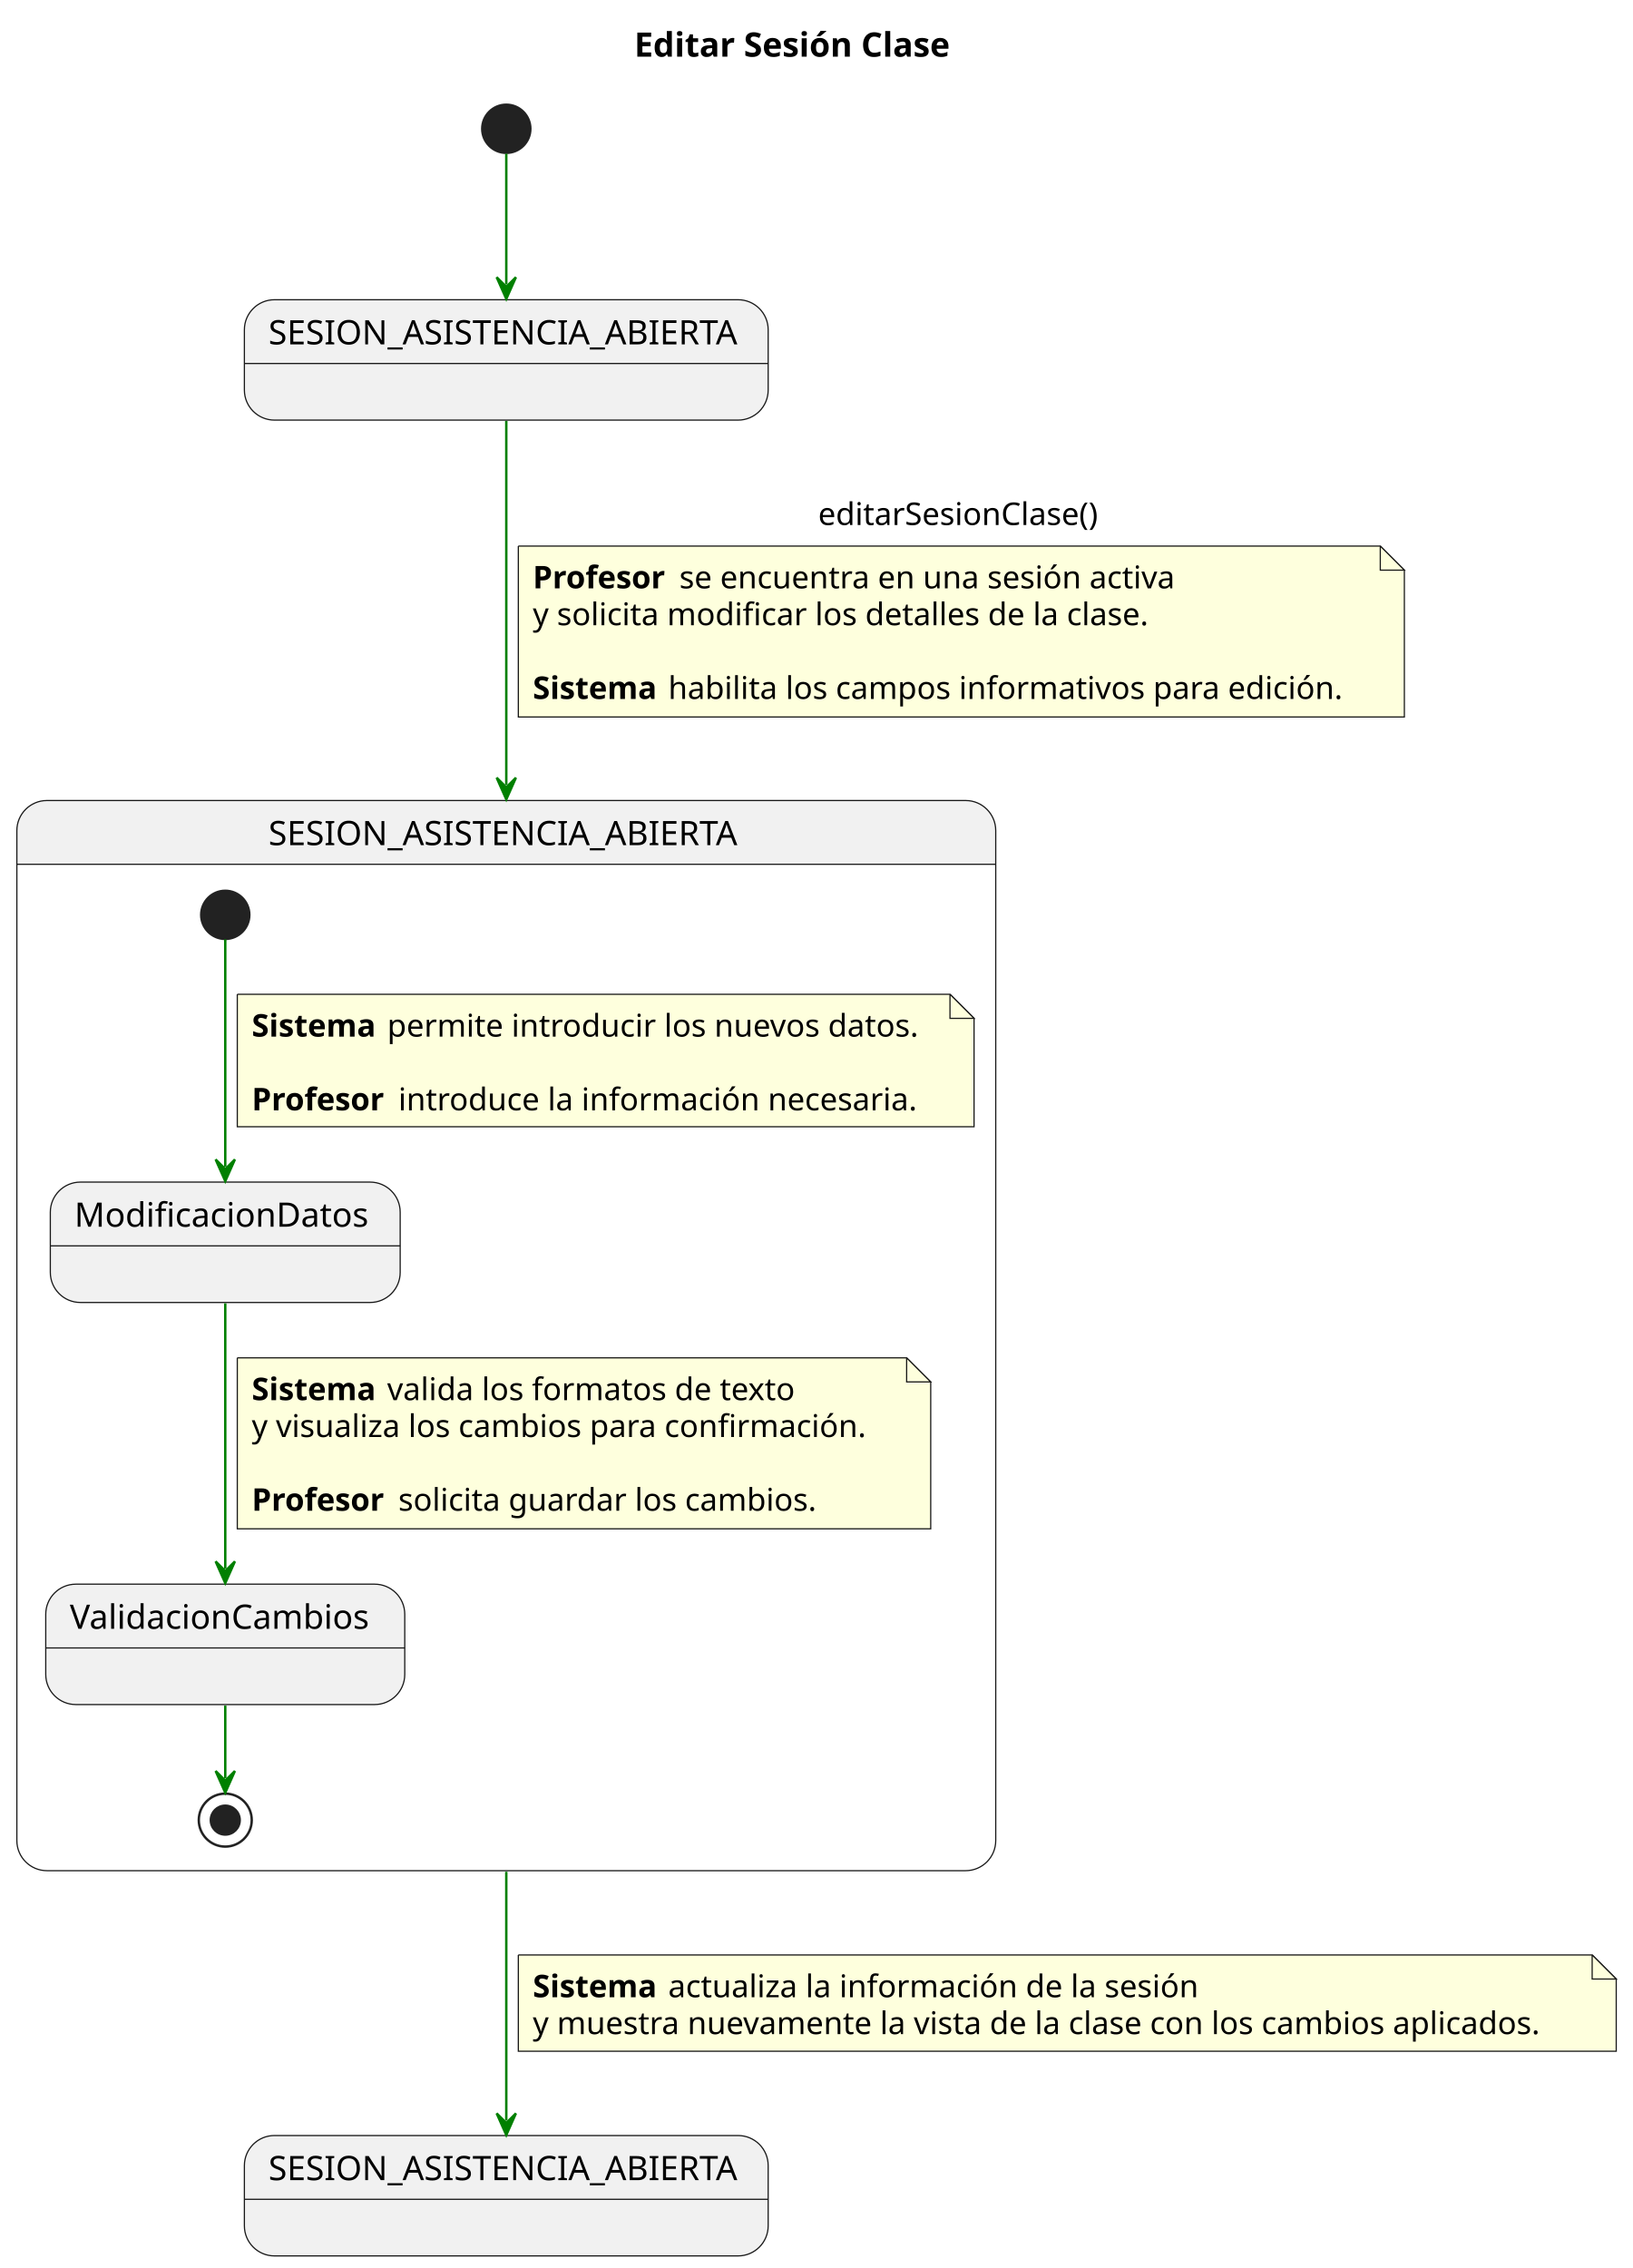
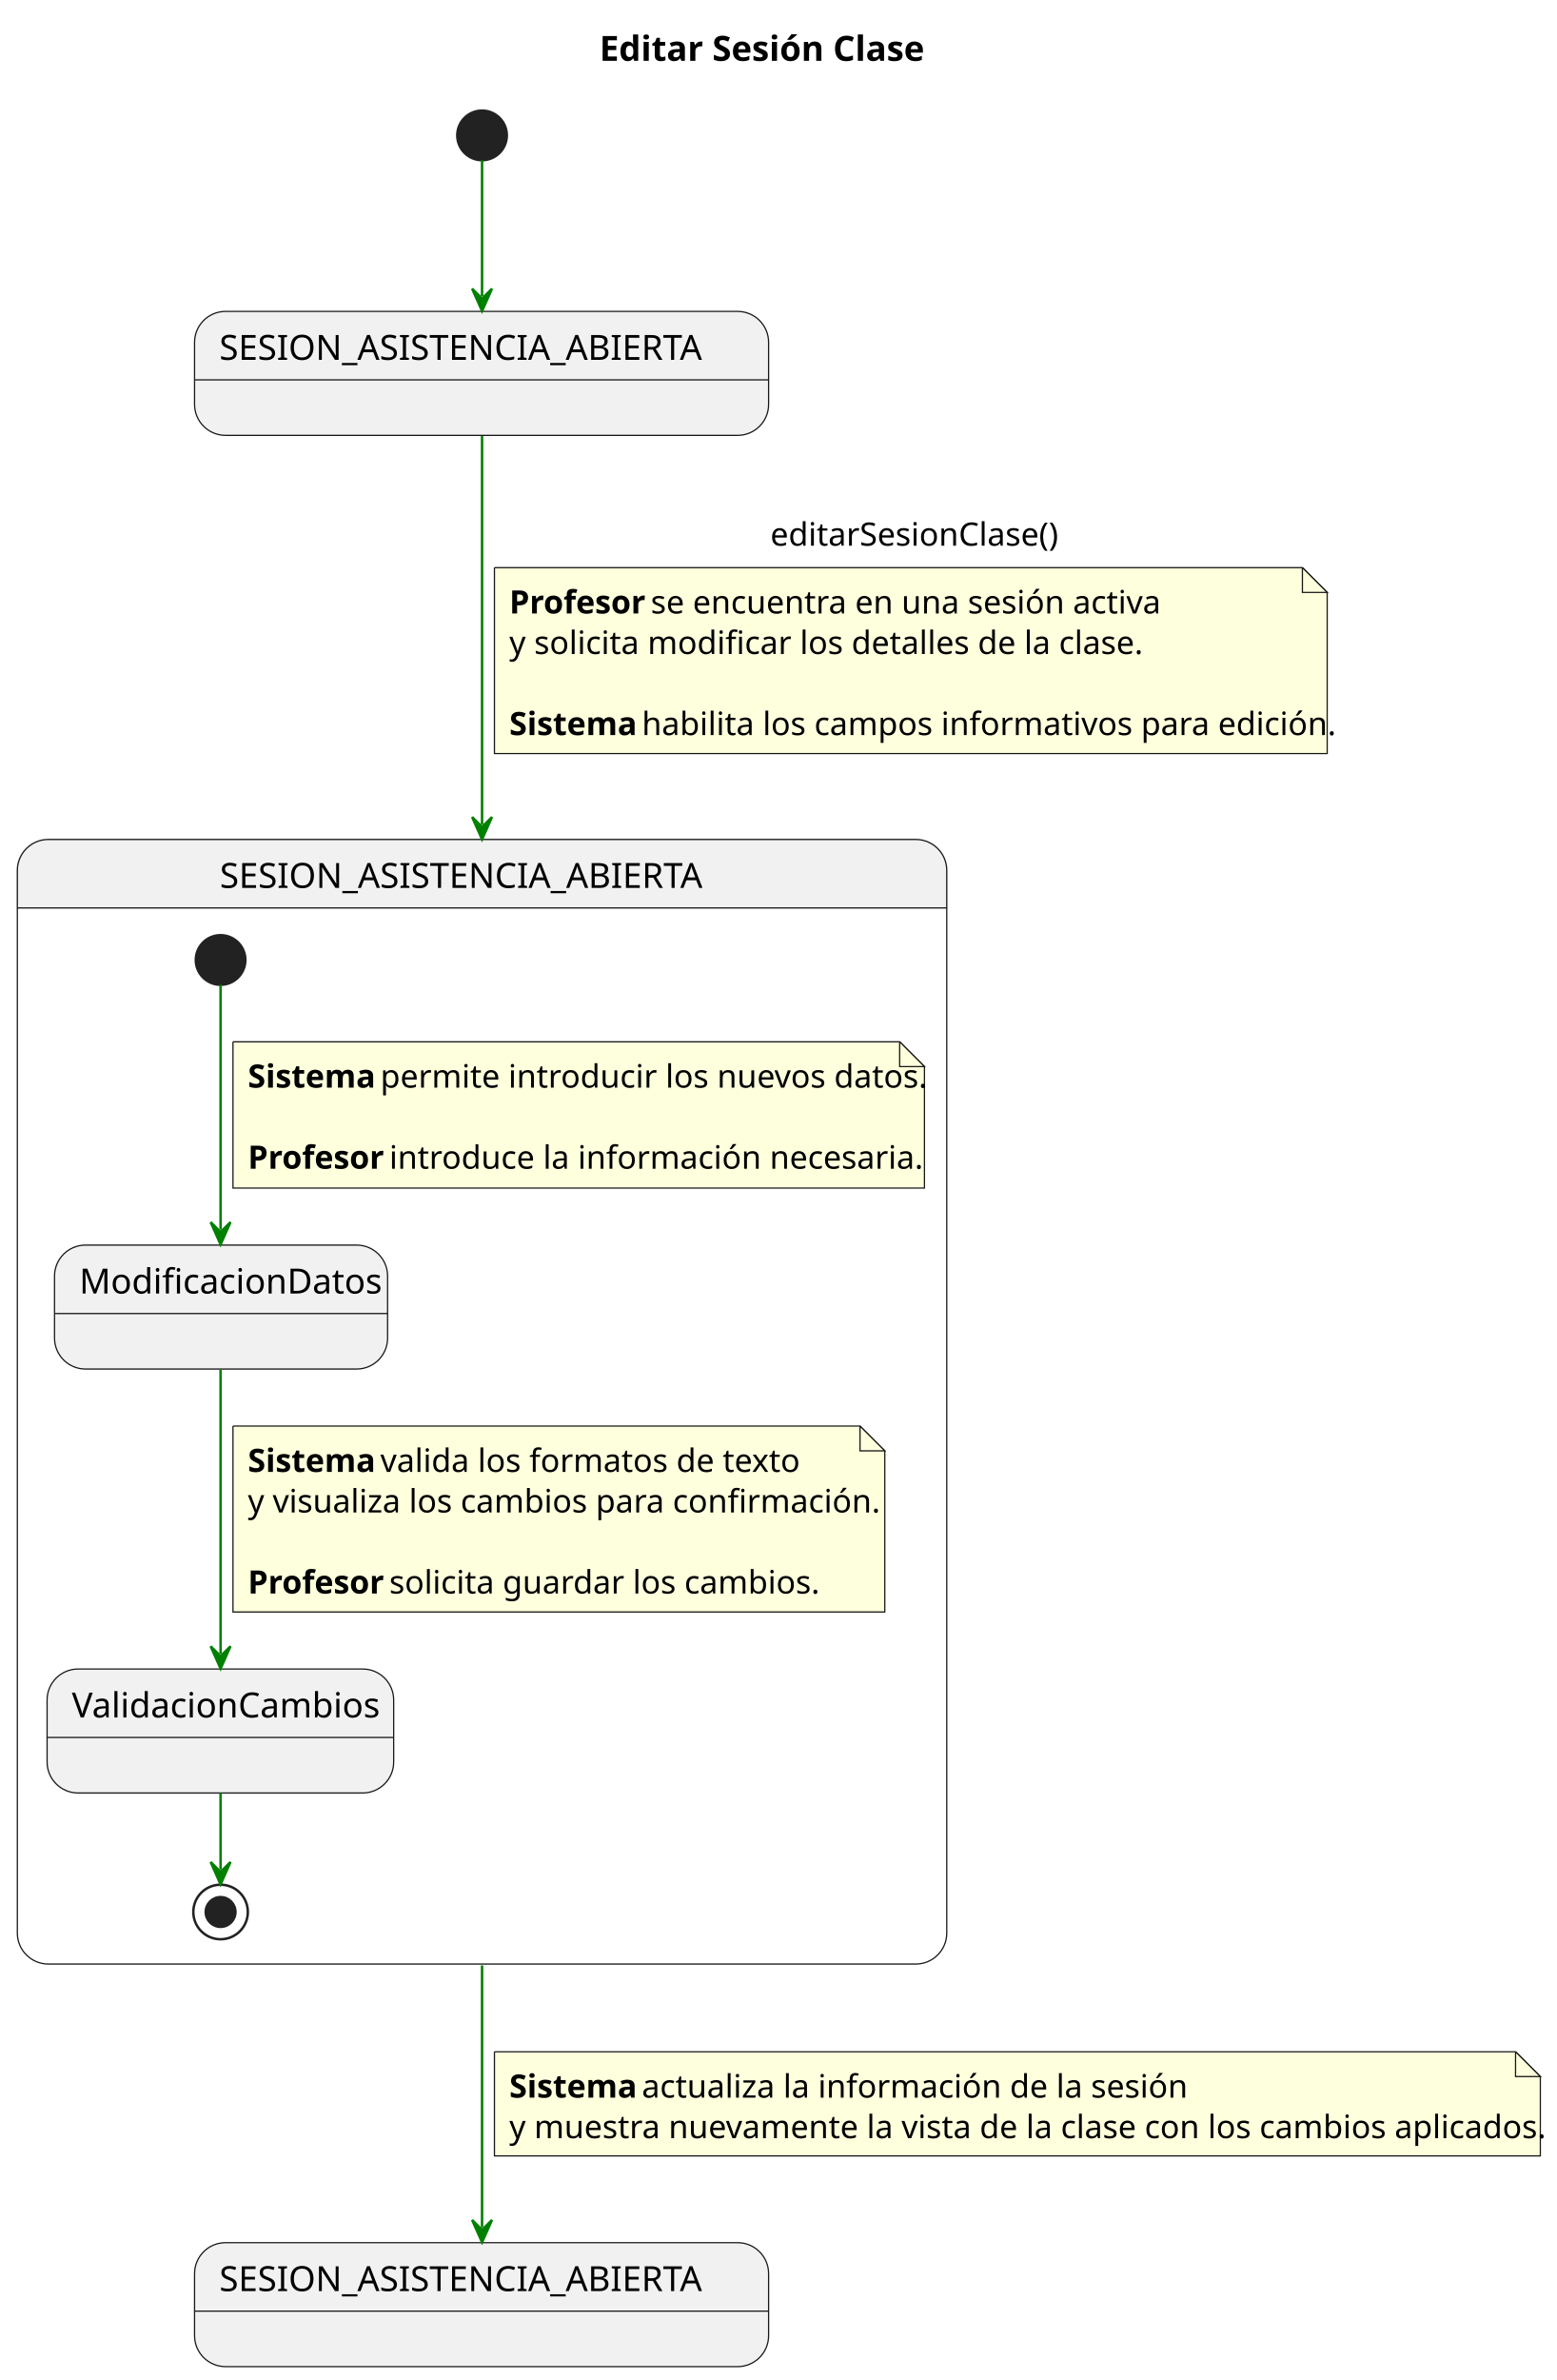
- <svg xmlns="http://www.w3.org/2000/svg" contentStyleType="text/css" data-diagram-type="STATE" height="942px" preserveAspectRatio="none" style="width:678px;height:942px;background:#FFFFFF;" version="1.1" viewBox="0 0 678 942" width="678px" zoomAndPan="magnify">
+ <svg xmlns="http://www.w3.org/2000/svg" contentStyleType="text/css" data-diagram-type="STATE" height="960px" preserveAspectRatio="none" style="width:628px;height:960px;background:#FFFFFF;" version="1.1" viewBox="0 0 628 960" width="628px" zoomAndPan="magnify">
  <defs />
  <g>
-     <g class="title" data-source-line="1">
-       <text fill="#000000" font-family="sans-serif" font-size="14" font-weight="bold" lengthAdjust="spacing" textLength="137.416" x="263.432" y="23.535">Editar Sesión Clase</text>
+     <text fill="#000000" font-family="sans-serif" font-size="14" font-weight="bold" lengthAdjust="spacing" textLength="130.717" x="241.892" y="24.533">Editar Sesión Clase</text>
+     <g id="SESION_ACTUAL_INICIAL">
+       <rect fill="#F1F1F1" height="50" rx="12.5" ry="12.5" style="stroke:#181818;stroke-width:0.5;" width="231.62" x="78.5" y="125.609" />
+       <line style="stroke:#181818;stroke-width:0.5;" x1="78.5" x2="310.12" y1="153.219" y2="153.219" />
+       <text fill="#000000" font-family="sans-serif" font-size="14" lengthAdjust="spacing" textLength="211.62" x="88.5" y="145.143">SESION_ASISTENCIA_ABIERTA</text>
    </g>
-     <g id="SESION_ACTUAL_INICIAL">
-       <rect fill="#F1F1F1" height="50" rx="12.5" ry="12.5" style="stroke:#181818;stroke-width:0.5;" width="217.552" x="101.5" y="124.488" />
-       <line style="stroke:#181818;stroke-width:0.5;" x1="101.5" x2="319.052" y1="150.977" y2="150.977" />
-       <text fill="#000000" font-family="sans-serif" font-size="14" lengthAdjust="spacing" textLength="197.552" x="111.5" y="143.023">SESION_ASISTENCIA_ABIERTA</text>
-     </g>
-     <path d="M19.5,332.488 L401.06,332.488 A12.5,12.5 0 0 1 413.56,344.988 L413.56,358.977 L7,358.977 L7,344.988 A12.5,12.5 0 0 1 19.5,332.488" fill="#F1F1F1" />
-     <rect fill="none" height="444.488" rx="12.5" ry="12.5" style="stroke:#181818;stroke-width:0.5;" width="406.56" x="7" y="332.488" />
-     <line style="stroke:#181818;stroke-width:0.5;" x1="7" x2="413.56" y1="358.977" y2="358.977" />
-     <text fill="#000000" font-family="sans-serif" font-size="14" lengthAdjust="spacing" textLength="197.552" x="111.504" y="351.023">SESION_ASISTENCIA_ABIERTA</text>
+     <path d="M19.5,338.609 L369.5,338.609 A12.5,12.5 0 0 1 382,351.109 L382,366.219 L7,366.219 L7,351.109 A12.5,12.5 0 0 1 19.5,338.609" fill="#F1F1F1" style="stroke:#F1F1F1;stroke-width:1;" />
+     <rect fill="none" height="453.609" rx="12.5" ry="12.5" style="stroke:#181818;stroke-width:0.5;" width="375" x="7" y="338.609" />
+     <line style="stroke:#181818;stroke-width:0.5;" x1="7" x2="382" y1="366.219" y2="366.219" />
+     <text fill="#000000" font-family="sans-serif" font-size="14" lengthAdjust="spacing" textLength="211.62" x="88.69" y="358.143">SESION_ASISTENCIA_ABIERTA</text>
    <g id="PROCESO_EDICION_COMP.ModificacionDatos">
-       <rect fill="#F1F1F1" height="50" rx="12.5" ry="12.5" style="stroke:#181818;stroke-width:0.5;" width="145.31" x="20.9" y="490.977" />
-       <line style="stroke:#181818;stroke-width:0.5;" x1="20.9" x2="166.21" y1="517.465" y2="517.465" />
-       <text fill="#000000" font-family="sans-serif" font-size="14" lengthAdjust="spacing" textLength="125.31" x="30.9" y="509.512">ModificacionDatos</text>
+       <rect fill="#F1F1F1" height="50" rx="12.5" ry="12.5" style="stroke:#181818;stroke-width:0.5;" width="134.386" x="22" y="502.219" />
+       <line style="stroke:#181818;stroke-width:0.5;" x1="22" x2="156.386" y1="529.828" y2="529.828" />
+       <text fill="#000000" font-family="sans-serif" font-size="14" lengthAdjust="spacing" textLength="114.386" x="32" y="521.752">ModificacionDatos</text>
    </g>
    <g id="PROCESO_EDICION_COMP.ValidacionCambios">
-       <rect fill="#F1F1F1" height="50" rx="12.5" ry="12.5" style="stroke:#181818;stroke-width:0.5;" width="149.11" x="19" y="657.977" />
-       <line style="stroke:#181818;stroke-width:0.5;" x1="19" x2="168.11" y1="684.465" y2="684.465" />
-       <text fill="#000000" font-family="sans-serif" font-size="14" lengthAdjust="spacing" textLength="129.11" x="29" y="676.512">ValidacionCambios</text>
+       <rect fill="#F1F1F1" height="50" rx="12.5" ry="12.5" style="stroke:#181818;stroke-width:0.5;" width="139.841" x="19" y="673.219" />
+       <line style="stroke:#181818;stroke-width:0.5;" x1="19" x2="158.841" y1="700.828" y2="700.828" />
+       <text fill="#000000" font-family="sans-serif" font-size="14" lengthAdjust="spacing" textLength="119.841" x="29" y="692.752">ValidacionCambios</text>
    </g>
-     <ellipse cx="93.56" cy="379.977" fill="#222222" rx="10" ry="10" style="stroke:#222222;stroke-width:1;" />
-     <ellipse cx="93.56" cy="755.977" fill="none" rx="11" ry="11" style="stroke:#222222;stroke-width:1;" />
-     <ellipse cx="93.56" cy="755.977" fill="#222222" rx="6" ry="6" style="stroke:#222222;stroke-width:1;" />
-     <g class="link" data-entity-1=".start.PROCESO_EDICION_COMP" data-entity-2="ModificacionDatos" data-source-line="23" data-uid="lnk6" id="link_.start.PROCESO_EDICION_COMP_ModificacionDatos">
-       <path d="M93.56,390.187 C93.56,410.647 93.56,454.447 93.56,484.577" fill="none" id="*start*PROCESO_EDICION_COMP-to-ModificacionDatos" style="stroke:#008000;stroke-width:1;" />
-       <polygon fill="#008000" points="93.56,490.577,97.56,481.577,93.56,485.577,89.56,481.577,93.56,490.577" style="stroke:#008000;stroke-width:1;" />
-       <path d="M98.56,412.977 L98.56,467.977 L404.56,467.977 L404.56,422.977 L394.56,412.977 L98.56,412.977" fill="#FEFFDD" style="stroke:#181818;stroke-width:0.5;" />
-       <path d="M394.56,412.977 L394.56,422.977 L404.56,422.977 L394.56,412.977" fill="#FEFFDD" style="stroke:#181818;stroke-width:0.5;" />
-       <text fill="#000000" font-family="sans-serif" font-size="13" font-weight="bold" lengthAdjust="spacing" textLength="52.14" x="104.56" y="430.545">Sistema</text>
-       <text fill="#000000" font-family="sans-serif" font-size="13" lengthAdjust="spacing" textLength="229.214" x="160.813" y="430.545">permite introducir los nuevos datos.</text>
-       <text fill="#000000" font-family="sans-serif" font-size="13" lengthAdjust="spacing" textLength="4.113" x="104.56" y="445.856"> </text>
-       <text fill="#000000" font-family="sans-serif" font-size="13" font-weight="bold" lengthAdjust="spacing" textLength="56.754" x="104.56" y="461.166">Profesor</text>
-       <text fill="#000000" font-family="sans-serif" font-size="13" lengthAdjust="spacing" textLength="222.504" x="165.428" y="461.166">introduce la información necesaria.</text>
+     <ellipse cx="89" cy="387.219" fill="#222222" rx="10" ry="10" style="stroke:#222222;stroke-width:1;" />
+     <ellipse cx="89" cy="771.219" fill="none" rx="11" ry="11" style="stroke:#222222;stroke-width:1;" />
+     <ellipse cx="89" cy="771.219" fill="#222222" rx="6" ry="6" style="stroke:#222222;stroke-width:1;" />
+     <g class="link" data-entity-1="*start*PROCESO_EDICION_COMP" data-entity-2="ModificacionDatos" data-source-line="23" data-uid="lnk6" id="link_*start*PROCESO_EDICION_COMP_ModificacionDatos">
+       <path d="M89,397.269 C89,418.259 89,464.809 89,495.969" fill="none" id="*start*PROCESO_EDICION_COMP-to-ModificacionDatos" style="stroke:#008000;stroke-width:1;" />
+       <polygon fill="#008000" points="89,501.969,93,492.969,89,496.969,85,492.969,89,501.969" style="stroke:#008000;stroke-width:1;" />
+       <path d="M94,420.219 L94,479.219 L373,479.219 L373,430.219 L363,420.219 L94,420.219" fill="#FEFFDD" style="stroke:#181818;stroke-width:0.5;" />
+       <path d="M363,420.219 L363,430.219 L373,430.219 L363,420.219" fill="#FEFFDD" style="stroke:#181818;stroke-width:0.5;" />
+       <text fill="#000000" font-family="sans-serif" font-size="13" font-weight="bold" lengthAdjust="spacing" textLength="49.861" x="100" y="438.714">Sistema</text>
+       <text fill="#000000" font-family="sans-serif" font-size="13" lengthAdjust="spacing" textLength="205.213" x="153.473" y="438.714">permite introducir los nuevos datos.</text>
+       <text fill="#000000" font-family="sans-serif" font-size="13" lengthAdjust="spacing" textLength="3.612" x="100" y="455.065"> </text>
+       <text fill="#000000" font-family="sans-serif" font-size="13" font-weight="bold" lengthAdjust="spacing" textLength="53.46" x="100" y="471.417">Profesor</text>
+       <text fill="#000000" font-family="sans-serif" font-size="13" lengthAdjust="spacing" textLength="201.608" x="157.072" y="471.417">introduce la información necesaria.</text>
    </g>
    <g class="link" data-entity-1="ModificacionDatos" data-entity-2="ValidacionCambios" data-source-line="30" data-uid="lnk7" id="link_ModificacionDatos_ValidacionCambios">
-       <path d="M93.56,541.327 C93.56,572.517 93.56,620.287 93.56,651.527" fill="none" id="ModificacionDatos-to-ValidacionCambios" style="stroke:#008000;stroke-width:1;" />
-       <polygon fill="#008000" points="93.56,657.527,97.56,648.527,93.56,652.527,89.56,648.527,93.56,657.527" style="stroke:#008000;stroke-width:1;" />
-       <path d="M98.56,563.977 L98.56,634.977 L386.56,634.977 L386.56,573.977 L376.56,563.977 L98.56,563.977" fill="#FEFFDD" style="stroke:#181818;stroke-width:0.5;" />
-       <path d="M376.56,563.977 L376.56,573.977 L386.56,573.977 L376.56,563.977" fill="#FEFFDD" style="stroke:#181818;stroke-width:0.5;" />
-       <text fill="#000000" font-family="sans-serif" font-size="13" font-weight="bold" lengthAdjust="spacing" textLength="52.14" x="104.56" y="581.545">Sistema</text>
-       <text fill="#000000" font-family="sans-serif" font-size="13" lengthAdjust="spacing" textLength="176.833" x="160.813" y="581.545">valida los formatos de texto</text>
-       <text fill="#000000" font-family="sans-serif" font-size="13" lengthAdjust="spacing" textLength="267.09" x="104.56" y="596.856">y visualiza los cambios para confirmación.</text>
-       <text fill="#000000" font-family="sans-serif" font-size="13" lengthAdjust="spacing" textLength="4.113" x="104.56" y="612.166"> </text>
-       <text fill="#000000" font-family="sans-serif" font-size="13" font-weight="bold" lengthAdjust="spacing" textLength="56.754" x="104.56" y="627.477">Profesor</text>
-       <text fill="#000000" font-family="sans-serif" font-size="13" lengthAdjust="spacing" textLength="181.289" x="165.428" y="627.477">solicita guardar los cambios.</text>
+       <path d="M89,552.429 C89,584.559 89,634.949 89,667.049" fill="none" id="ModificacionDatos-to-ValidacionCambios" style="stroke:#008000;stroke-width:1;" />
+       <polygon fill="#008000" points="89,673.049,93,664.049,89,668.049,85,664.049,89,673.049" style="stroke:#008000;stroke-width:1;" />
+       <path d="M94,575.219 L94,650.219 L357,650.219 L357,585.219 L347,575.219 L94,575.219" fill="#FEFFDD" style="stroke:#181818;stroke-width:0.5;" />
+       <path d="M347,575.219 L347,585.219 L357,585.219 L347,575.219" fill="#FEFFDD" style="stroke:#181818;stroke-width:0.5;" />
+       <text fill="#000000" font-family="sans-serif" font-size="13" font-weight="bold" lengthAdjust="spacing" textLength="49.861" x="100" y="593.714">Sistema</text>
+       <text fill="#000000" font-family="sans-serif" font-size="13" lengthAdjust="spacing" textLength="158.247" x="153.473" y="593.714">valida los formatos de texto</text>
+       <text fill="#000000" font-family="sans-serif" font-size="13" lengthAdjust="spacing" textLength="242.766" x="100" y="610.065">y visualiza los cambios para confirmación.</text>
+       <text fill="#000000" font-family="sans-serif" font-size="13" lengthAdjust="spacing" textLength="3.612" x="100" y="626.417"> </text>
+       <text fill="#000000" font-family="sans-serif" font-size="13" font-weight="bold" lengthAdjust="spacing" textLength="53.46" x="100" y="642.769">Profesor</text>
+       <text fill="#000000" font-family="sans-serif" font-size="13" lengthAdjust="spacing" textLength="164.017" x="157.072" y="642.769">solicita guardar los cambios.</text>
    </g>
-     <g class="link" data-entity-1="ValidacionCambios" data-entity-2=".end.PROCESO_EDICION_COMP" data-source-line="38" data-uid="lnk9" id="link_ValidacionCambios_.end.PROCESO_EDICION_COMP">
-       <path d="M93.56,708.407 C93.56,720.767 93.56,729.107 93.56,738.577" fill="none" id="ValidacionCambios-to-*end*PROCESO_EDICION_COMP" style="stroke:#008000;stroke-width:1;" />
-       <polygon fill="#008000" points="93.56,744.577,97.56,735.577,93.56,739.577,89.56,735.577,93.56,744.577" style="stroke:#008000;stroke-width:1;" />
+     <g class="link" data-entity-1="ValidacionCambios" data-entity-2="*end*PROCESO_EDICION_COMP" data-source-line="38" data-uid="lnk9" id="link_ValidacionCambios_*end*PROCESO_EDICION_COMP">
+       <path d="M89,723.259 C89,735.809 89,744.499 89,754.069" fill="none" id="ValidacionCambios-to-*end*PROCESO_EDICION_COMP" style="stroke:#008000;stroke-width:1;" />
+       <polygon fill="#008000" points="89,760.069,93,751.069,89,755.069,85,751.069,89,760.069" style="stroke:#008000;stroke-width:1;" />
    </g>
    <g id="SESION_ACTUAL_FINAL">
-       <rect fill="#F1F1F1" height="50" rx="12.5" ry="12.5" style="stroke:#181818;stroke-width:0.5;" width="217.552" x="101.5" y="886.978" />
-       <line style="stroke:#181818;stroke-width:0.5;" x1="101.5" x2="319.052" y1="913.467" y2="913.467" />
-       <text fill="#000000" font-family="sans-serif" font-size="14" lengthAdjust="spacing" textLength="197.552" x="111.5" y="905.513">SESION_ASISTENCIA_ABIERTA</text>
+       <rect fill="#F1F1F1" height="50" rx="12.5" ry="12.5" style="stroke:#181818;stroke-width:0.5;" width="231.62" x="78.5" y="904.609" />
+       <line style="stroke:#181818;stroke-width:0.5;" x1="78.5" x2="310.12" y1="932.219" y2="932.219" />
+       <text fill="#000000" font-family="sans-serif" font-size="14" lengthAdjust="spacing" textLength="211.62" x="88.5" y="924.143">SESION_ASISTENCIA_ABIERTA</text>
    </g>
-     <ellipse cx="210.28" cy="53.488" fill="#222222" rx="10" ry="10" style="stroke:#222222;stroke-width:1;" />
-     <g class="link" data-entity-1=".start." data-entity-2="SESION_ACTUAL_INICIAL" data-source-line="8" data-uid="lnk3" id="link_.start._SESION_ACTUAL_INICIAL">
-       <path d="M210.28,63.848 C210.28,77.778 210.28,98.448 210.28,118.138" fill="none" id="*start*-to-SESION_ACTUAL_INICIAL" style="stroke:#008000;stroke-width:1;" />
-       <polygon fill="#008000" points="210.28,124.138,214.28,115.138,210.28,119.138,206.28,115.138,210.28,124.138" style="stroke:#008000;stroke-width:1;" />
+     <ellipse cx="194.5" cy="54.609" fill="#222222" rx="10" ry="10" style="stroke:#222222;stroke-width:1;" />
+     <g class="link" data-entity-1="*start*" data-entity-2="SESION_ACTUAL_INICIAL" data-source-line="8" data-uid="lnk3" id="link_*start*_SESION_ACTUAL_INICIAL">
+       <path d="M194.5,64.619 C194.5,78.499 194.5,99.579 194.5,119.449" fill="none" id="*start*-to-SESION_ACTUAL_INICIAL" style="stroke:#008000;stroke-width:1;" />
+       <polygon fill="#008000" points="194.5,125.449,198.5,116.449,194.5,120.449,190.5,116.449,194.5,125.449" style="stroke:#008000;stroke-width:1;" />
    </g>
    <g class="link" data-entity-1="SESION_ACTUAL_INICIAL" data-entity-2="PROCESO_EDICION_COMP" data-source-line="10" data-uid="lnk4" id="link_SESION_ACTUAL_INICIAL_PROCESO_EDICION_COMP">
-       <path d="M210.28,174.808 C210.28,207.328 210.28,262.318 210.28,326.018" fill="none" id="SESION_ACTUAL_INICIAL-to-PROCESO_EDICION_COMP" style="stroke:#008000;stroke-width:1;" />
-       <polygon fill="#008000" points="210.28,332.018,214.28,323.018,210.28,327.018,206.28,323.018,210.28,332.018" style="stroke:#008000;stroke-width:1;" />
-       <text fill="#000000" font-family="sans-serif" font-size="13" lengthAdjust="spacing" textLength="119.482" x="339.797" y="218.057">editarSesionClase()</text>
-       <path d="M215.28,226.799 L215.28,297.799 L583.28,297.799 L583.28,236.799 L573.28,226.799 L215.28,226.799" fill="#FEFFDD" style="stroke:#181818;stroke-width:0.5;" />
-       <path d="M573.28,226.799 L573.28,236.799 L583.28,236.799 L573.28,226.799" fill="#FEFFDD" style="stroke:#181818;stroke-width:0.5;" />
-       <text fill="#000000" font-family="sans-serif" font-size="13" font-weight="bold" lengthAdjust="spacing" textLength="56.754" x="221.28" y="244.367">Profesor</text>
-       <text fill="#000000" font-family="sans-serif" font-size="13" lengthAdjust="spacing" textLength="212.443" x="282.148" y="244.367">se encuentra en una sesión activa</text>
-       <text fill="#000000" font-family="sans-serif" font-size="13" lengthAdjust="spacing" textLength="269.09" x="221.28" y="259.678">y solicita modificar los detalles de la clase.</text>
-       <text fill="#000000" font-family="sans-serif" font-size="13" lengthAdjust="spacing" textLength="4.113" x="221.28" y="274.988"> </text>
-       <text fill="#000000" font-family="sans-serif" font-size="13" font-weight="bold" lengthAdjust="spacing" textLength="52.14" x="221.28" y="290.299">Sistema</text>
-       <text fill="#000000" font-family="sans-serif" font-size="13" lengthAdjust="spacing" textLength="291.262" x="277.533" y="290.299">habilita los campos informativos para edición.</text>
+       <path d="M194.5,175.899 C194.5,209.229 194.5,266.559 194.5,332.569" fill="none" id="SESION_ACTUAL_INICIAL-to-PROCESO_EDICION_COMP" style="stroke:#008000;stroke-width:1;" />
+       <polygon fill="#008000" points="194.5,338.569,198.5,329.569,194.5,333.569,190.5,329.569,194.5,338.569" style="stroke:#008000;stroke-width:1;" />
+       <text fill="#000000" font-family="sans-serif" font-size="13" lengthAdjust="spacing" textLength="114.163" x="310.804" y="220.105">editarSesionClase()</text>
+       <path d="M199.5,228.961 L199.5,303.961 L535.5,303.961 L535.5,238.961 L525.5,228.961 L199.5,228.961" fill="#FEFFDD" style="stroke:#181818;stroke-width:0.5;" />
+       <path d="M525.5,228.961 L525.5,238.961 L535.5,238.961 L525.5,228.961" fill="#FEFFDD" style="stroke:#181818;stroke-width:0.5;" />
+       <text fill="#000000" font-family="sans-serif" font-size="13" font-weight="bold" lengthAdjust="spacing" textLength="53.46" x="205.5" y="247.456">Profesor</text>
+       <text fill="#000000" font-family="sans-serif" font-size="13" lengthAdjust="spacing" textLength="197.298" x="262.572" y="247.456">se encuentra en una sesión activa</text>
+       <text fill="#000000" font-family="sans-serif" font-size="13" lengthAdjust="spacing" textLength="244.22" x="205.5" y="263.808">y solicita modificar los detalles de la clase.</text>
+       <text fill="#000000" font-family="sans-serif" font-size="13" lengthAdjust="spacing" textLength="3.612" x="205.5" y="280.159"> </text>
+       <text fill="#000000" font-family="sans-serif" font-size="13" font-weight="bold" lengthAdjust="spacing" textLength="49.861" x="205.5" y="296.511">Sistema</text>
+       <text fill="#000000" font-family="sans-serif" font-size="13" lengthAdjust="spacing" textLength="262.298" x="258.973" y="296.511">habilita los campos informativos para edición.</text>
    </g>
    <g class="link" data-entity-1="PROCESO_EDICION_COMP" data-entity-2="SESION_ACTUAL_FINAL" data-source-line="41" data-uid="lnk10" id="link_PROCESO_EDICION_COMP_SESION_ACTUAL_FINAL">
-       <path d="M210.28,777.438 C210.28,821.818 210.28,856.288 210.28,880.768" fill="none" id="PROCESO_EDICION_COMP-to-SESION_ACTUAL_FINAL" style="stroke:#008000;stroke-width:1;" />
-       <polygon fill="#008000" points="210.28,886.768,214.28,877.768,210.28,881.768,206.28,877.768,210.28,886.768" style="stroke:#008000;stroke-width:1;" />
-       <path d="M215.28,811.978 L215.28,851.978 L671.28,851.978 L671.28,821.978 L661.28,811.978 L215.28,811.978" fill="#FEFFDD" style="stroke:#181818;stroke-width:0.5;" />
-       <path d="M661.28,811.978 L661.28,821.978 L671.28,821.978 L661.28,811.978" fill="#FEFFDD" style="stroke:#181818;stroke-width:0.5;" />
-       <text fill="#000000" font-family="sans-serif" font-size="13" font-weight="bold" lengthAdjust="spacing" textLength="52.14" x="221.28" y="829.547">Sistema</text>
-       <text fill="#000000" font-family="sans-serif" font-size="13" lengthAdjust="spacing" textLength="229.963" x="277.533" y="829.547">actualiza la información de la sesión</text>
-       <text fill="#000000" font-family="sans-serif" font-size="13" lengthAdjust="spacing" textLength="435.462" x="221.28" y="844.857">y muestra nuevamente la vista de la clase con los cambios aplicados.</text>
+       <path d="M194.5,792.779 C194.5,838.229 194.5,873.619 194.5,898.459" fill="none" id="PROCESO_EDICION_COMP-to-SESION_ACTUAL_FINAL" style="stroke:#008000;stroke-width:1;" />
+       <polygon fill="#008000" points="194.5,904.459,198.5,895.459,194.5,899.459,190.5,895.459,194.5,904.459" style="stroke:#008000;stroke-width:1;" />
+       <path d="M199.5,827.609 L199.5,869.609 L621.5,869.609 L621.5,837.609 L611.5,827.609 L199.5,827.609" fill="#FEFFDD" style="stroke:#181818;stroke-width:0.5;" />
+       <path d="M611.5,827.609 L611.5,837.609 L621.5,837.609 L611.5,827.609" fill="#FEFFDD" style="stroke:#181818;stroke-width:0.5;" />
+       <text fill="#000000" font-family="sans-serif" font-size="13" font-weight="bold" lengthAdjust="spacing" textLength="49.861" x="205.5" y="846.105">Sistema</text>
+       <text fill="#000000" font-family="sans-serif" font-size="13" lengthAdjust="spacing" textLength="208.838" x="258.973" y="846.105">actualiza la información de la sesión</text>
+       <text fill="#000000" font-family="sans-serif" font-size="13" lengthAdjust="spacing" textLength="401.039" x="205.5" y="862.456">y muestra nuevamente la vista de la clase con los cambios aplicados.</text>
    </g>
  </g>
</svg>
